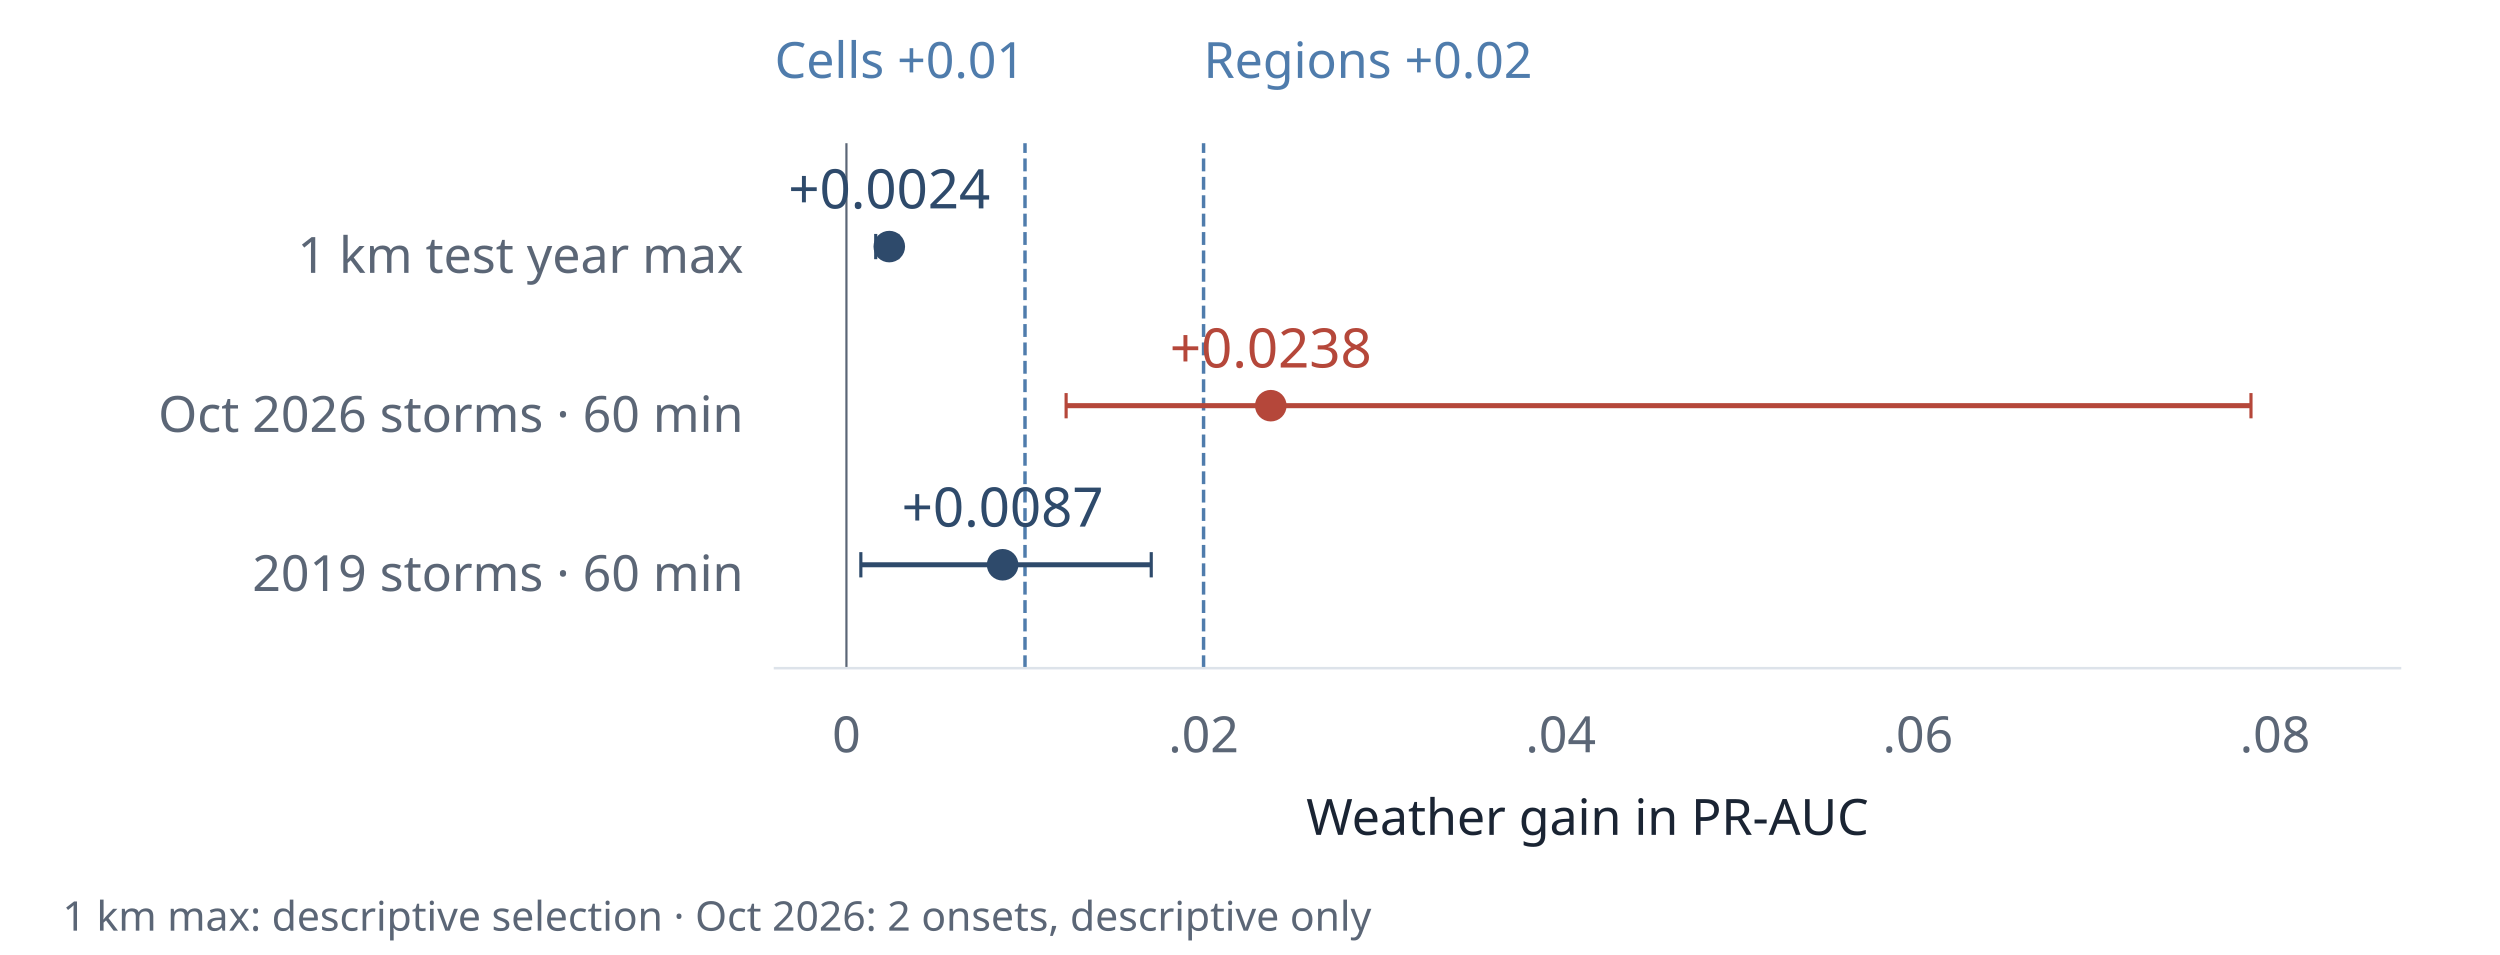
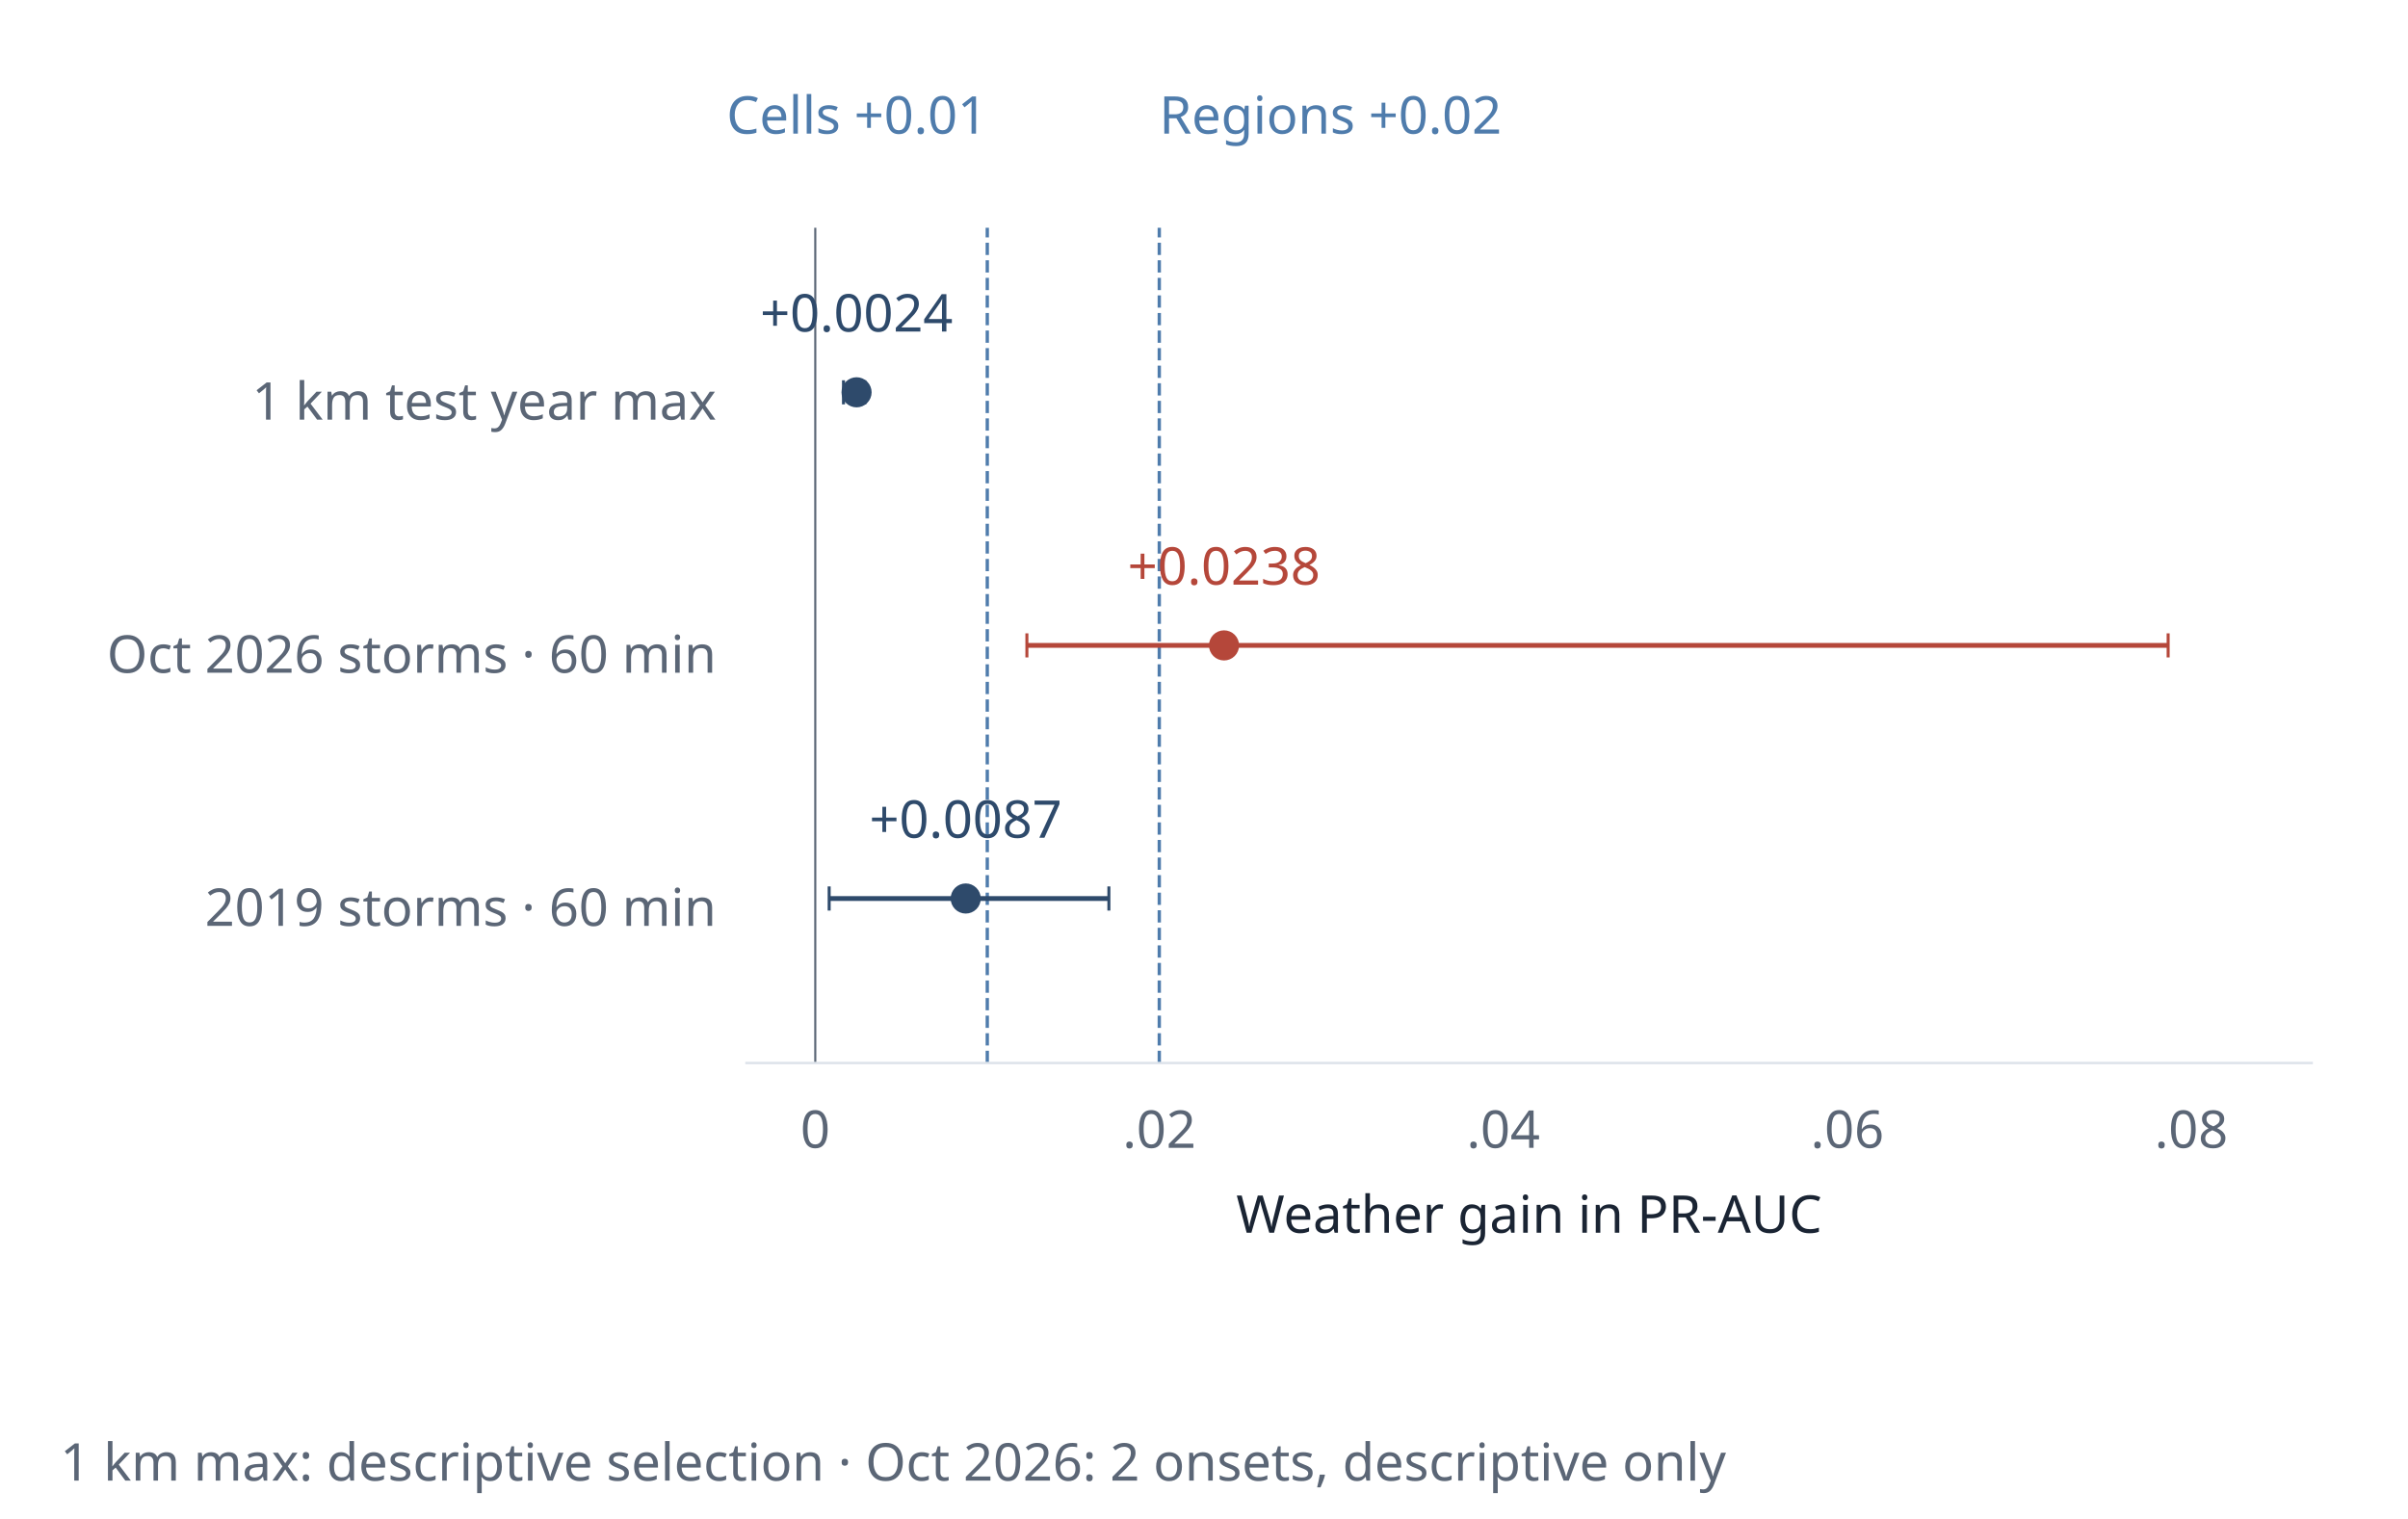
- <svg xmlns="http://www.w3.org/2000/svg" xmlns:xlink="http://www.w3.org/1999/xlink" width="792pt" height="302.4pt" viewBox="0 0 792 302.4" version="1.1">
+ <svg xmlns="http://www.w3.org/2000/svg" xmlns:xlink="http://www.w3.org/1999/xlink" width="799.2pt" height="504pt" viewBox="0 0 799.2 504" version="1.1">
  <defs>
    <style type="text/css">*{stroke-linejoin: round; stroke-linecap: butt}</style>
  </defs>
  <g id="figure_1">
    <g id="patch_1">
-       <path d="M 0 302.4  L 792 302.4  L 792 0  L 0 0  L 0 302.4  z " style="fill: none" />
+       <path d="M 0 504  L 799.2 504  L 799.2 0  L 0 0  L 0 504  z " style="fill: none" />
    </g>
    <g id="axes_1">
      <g id="patch_2">
-         <path d="M 245.52 211.68  L 760.32 211.68  L 760.32 45.36  L 245.52 45.36  L 245.52 211.68  z " style="fill: none" />
+         <path d="M 247.752 352.8  L 767.232 352.8  L 767.232 75.6  L 247.752 75.6  L 247.752 352.8  z " style="fill: none" />
      </g>
      <g id="matplotlib.axis_1">
        <g id="xtick_1">
          <g id="line2d_1" />
          <g id="text_1">
-             <text style="font-size: 15.84px; font-family: 'Poppins'; text-anchor: middle; fill: #5b6676" x="268.149" y="238.312" transform="rotate(-0 268.1486 238.312)">0</text>
+             <text style="font-size: 17.28px; font-family: 'Poppins'; text-anchor: middle; fill: #5b6676" x="270.586" y="380.944" transform="rotate(-0 270.5863 380.944)">0</text>
          </g>
        </g>
        <g id="xtick_2">
          <g id="line2d_2" />
          <g id="text_2">
-             <text style="font-size: 15.84px; font-family: 'Poppins'; text-anchor: middle; fill: #5b6676" x="381.291" y="238.312" transform="rotate(-0 381.2914 238.312)">.02</text>
+             <text style="font-size: 17.28px; font-family: 'Poppins'; text-anchor: middle; fill: #5b6676" x="384.758" y="380.944" transform="rotate(-0 384.7577 380.944)">.02</text>
          </g>
        </g>
        <g id="xtick_3">
          <g id="line2d_3" />
          <g id="text_3">
-             <text style="font-size: 15.84px; font-family: 'Poppins'; text-anchor: middle; fill: #5b6676" x="494.434" y="238.312" transform="rotate(-0 494.4343 238.312)">.04</text>
+             <text style="font-size: 17.28px; font-family: 'Poppins'; text-anchor: middle; fill: #5b6676" x="498.929" y="380.944" transform="rotate(-0 498.9291 380.944)">.04</text>
          </g>
        </g>
        <g id="xtick_4">
          <g id="line2d_4" />
          <g id="text_4">
-             <text style="font-size: 15.84px; font-family: 'Poppins'; text-anchor: middle; fill: #5b6676" x="607.577" y="238.312" transform="rotate(-0 607.5771 238.312)">.06</text>
+             <text style="font-size: 17.28px; font-family: 'Poppins'; text-anchor: middle; fill: #5b6676" x="613.101" y="380.944" transform="rotate(-0 613.1006 380.944)">.06</text>
          </g>
        </g>
        <g id="xtick_5">
          <g id="line2d_5" />
          <g id="text_5">
-             <text style="font-size: 15.84px; font-family: 'Poppins'; text-anchor: middle; fill: #5b6676" x="720.72" y="238.312" transform="rotate(-0 720.72 238.312)">.08</text>
+             <text style="font-size: 17.28px; font-family: 'Poppins'; text-anchor: middle; fill: #5b6676" x="727.272" y="380.944" transform="rotate(-0 727.272 380.944)">.08</text>
          </g>
        </g>
        <g id="text_6">
-           <text style="font-size: 15.84px; font-family: 'Poppins'; text-anchor: middle; fill: #1a2433" x="502.92" y="264.488" transform="rotate(-0 502.92 264.488)">Weather gain in PR-AUC</text>
+           <text style="font-size: 17.28px; font-family: 'Poppins'; text-anchor: middle; fill: #1a2433" x="507.492" y="409.136" transform="rotate(-0 507.492 409.136)">Weather gain in PR-AUC</text>
        </g>
      </g>
      <g id="matplotlib.axis_2">
        <g id="ytick_1">
          <g id="line2d_6" />
          <g id="text_7">
-             <text style="font-size: 15.84px; font-family: 'Poppins'; text-anchor: end; fill: #5b6676" x="235.52" y="86.436" transform="rotate(-0 235.52 86.436)">1 km test year max</text>
+             <text style="font-size: 17.28px; font-family: 'Poppins'; text-anchor: end; fill: #5b6676" x="237.752" y="139.272" transform="rotate(-0 237.752 139.272)">1 km test year max</text>
          </g>
        </g>
        <g id="ytick_2">
          <g id="line2d_7" />
          <g id="text_8">
-             <text style="font-size: 15.84px; font-family: 'Poppins'; text-anchor: end; fill: #5b6676" x="235.52" y="136.836" transform="rotate(-0 235.52 136.836)">Oct 2026 storms · 60 min</text>
+             <text style="font-size: 17.28px; font-family: 'Poppins'; text-anchor: end; fill: #5b6676" x="237.752" y="223.272" transform="rotate(-0 237.752 223.272)">Oct 2026 storms · 60 min</text>
          </g>
        </g>
        <g id="ytick_3">
          <g id="line2d_8" />
          <g id="text_9">
-             <text style="font-size: 15.84px; font-family: 'Poppins'; text-anchor: end; fill: #5b6676" x="235.52" y="187.236" transform="rotate(-0 235.52 187.236)">2019 storms · 60 min</text>
+             <text style="font-size: 17.28px; font-family: 'Poppins'; text-anchor: end; fill: #5b6676" x="237.752" y="307.272" transform="rotate(-0 237.752 307.272)">2019 storms · 60 min</text>
          </g>
        </g>
      </g>
      <g id="line2d_9">
-         <path d="M 324.72 211.68  L 324.72 45.36  " clip-path="url(#pfe554767e5)" style="fill: none; stroke-dasharray: 4.07,1.76; stroke-dashoffset: 0; stroke: #4f7cac; stroke-width: 1.1" />
+         <path d="M 327.672 352.8  L 327.672 75.6  " clip-path="url(#pa3bdf1bcf9)" style="fill: none; stroke-dasharray: 4.07,1.76; stroke-dashoffset: 0; stroke: #4f7cac; stroke-width: 1.1" />
      </g>
      <g id="line2d_10">
-         <path d="M 381.291 211.68  L 381.291 45.36  " clip-path="url(#pfe554767e5)" style="fill: none; stroke-dasharray: 4.07,1.76; stroke-dashoffset: 0; stroke: #4f7cac; stroke-width: 1.1" />
+         <path d="M 384.758 352.8  L 384.758 75.6  " clip-path="url(#pa3bdf1bcf9)" style="fill: none; stroke-dasharray: 4.07,1.76; stroke-dashoffset: 0; stroke: #4f7cac; stroke-width: 1.1" />
      </g>
      <g id="line2d_11">
-         <path d="M 268.149 211.68  L 268.149 45.36  " clip-path="url(#pfe554767e5)" style="fill: none; stroke: #5b6676; stroke-width: 0.7; stroke-linecap: square" />
+         <path d="M 270.586 352.8  L 270.586 75.6  " clip-path="url(#pa3bdf1bcf9)" style="fill: none; stroke: #5b6676; stroke-width: 0.7; stroke-linecap: square" />
      </g>
      <g id="patch_3">
-         <path d="M 245.52 211.68  L 760.32 211.68  " style="fill: none; stroke: #dde3ea; stroke-width: 0.8; stroke-linejoin: miter; stroke-linecap: square" />
+         <path d="M 247.752 352.8  L 767.232 352.8  " style="fill: none; stroke: #dde3ea; stroke-width: 0.8; stroke-linejoin: miter; stroke-linecap: square" />
      </g>
      <g id="text_10">
-         <text style="font-size: 17.28px; font-family: 'Poppins'; text-anchor: middle; fill: #2e4a6b" x="281.726" y="66.024" transform="rotate(-0 281.7257 66.024)">+0.0024</text>
+         <text style="font-size: 17.28px; font-family: 'Poppins'; text-anchor: middle; fill: #2e4a6b" x="284.287" y="110.04" transform="rotate(-0 284.2869 110.04)">+0.0024</text>
      </g>
      <g id="text_11">
-         <text style="font-size: 17.28px; font-family: 'Poppins'; text-anchor: middle; fill: #b5473a" x="402.589" y="116.424" transform="rotate(-0 402.5892 116.424)">+0.0238</text>
+         <text style="font-size: 17.28px; font-family: 'Poppins'; text-anchor: middle; fill: #b5473a" x="406.249" y="194.04" transform="rotate(-0 406.2491 194.04)">+0.0238</text>
      </g>
      <g id="text_12">
-         <text style="font-size: 17.28px; font-family: 'Poppins'; text-anchor: middle; fill: #2e4a6b" x="317.633" y="166.824" transform="rotate(-0 317.6329 166.824)">+0.0087</text>
+         <text style="font-size: 17.28px; font-family: 'Poppins'; text-anchor: middle; fill: #2e4a6b" x="320.52" y="278.04" transform="rotate(-0 320.5205 278.04)">+0.0087</text>
      </g>
      <g id="text_13">
-         <text style="font-size: 15.84px; font-family: 'Poppins'; text-anchor: end; fill: #4f7cac" x="324.72" y="24.696" transform="rotate(-0 324.72 24.696)">Cells +0.01</text>
+         <text style="font-size: 17.28px; font-family: 'Poppins'; text-anchor: end; fill: #4f7cac" x="327.672" y="44.352" transform="rotate(-0 327.672 44.352)">Cells +0.01</text>
      </g>
      <g id="text_14">
-         <text style="font-size: 15.84px; font-family: 'Poppins'; text-anchor: start; fill: #4f7cac" x="381.291" y="24.696" transform="rotate(-0 381.2914 24.696)">Regions +0.02</text>
+         <text style="font-size: 17.28px; font-family: 'Poppins'; text-anchor: start; fill: #4f7cac" x="384.758" y="44.352" transform="rotate(-0 384.7577 44.352)">Regions +0.02</text>
      </g>
      <g id="LineCollection_1">
-         <path d="M 277.426 78.12  L 284.441 78.12  " clip-path="url(#pfe554767e5)" style="fill: none; stroke: #2e4a6b; stroke-width: 1.6" />
+         <path d="M 279.948 130.2  L 287.027 130.2  " clip-path="url(#pa3bdf1bcf9)" style="fill: none; stroke: #2e4a6b; stroke-width: 1.6" />
      </g>
      <g id="line2d_12">
        <defs>
          <path id="m8970745eac" d="M 0 4  L 0 -4  " style="stroke: #2e4a6b" />
        </defs>
-         <g clip-path="url(#pfe554767e5)">
-           <use xlink:href="#m8970745eac" x="277.426" y="78.12" style="fill: #2e4a6b; stroke: #2e4a6b" />
+         <g clip-path="url(#pa3bdf1bcf9)">
+           <use xlink:href="#m8970745eac" x="279.948" y="130.2" style="fill: #2e4a6b; stroke: #2e4a6b" />
        </g>
      </g>
      <g id="line2d_13">
-         <g clip-path="url(#pfe554767e5)">
-           <use xlink:href="#m8970745eac" x="284.441" y="78.12" style="fill: #2e4a6b; stroke: #2e4a6b" />
+         <g clip-path="url(#pa3bdf1bcf9)">
+           <use xlink:href="#m8970745eac" x="287.027" y="130.2" style="fill: #2e4a6b; stroke: #2e4a6b" />
        </g>
      </g>
      <g id="LineCollection_2">
-         <path d="M 337.749 128.52  L 713.11 128.52  " clip-path="url(#pfe554767e5)" style="fill: none; stroke: #b5473a; stroke-width: 1.6" />
+         <path d="M 340.819 214.2  L 719.593 214.2  " clip-path="url(#pa3bdf1bcf9)" style="fill: none; stroke: #b5473a; stroke-width: 1.6" />
      </g>
      <g id="line2d_14">
        <defs>
          <path id="ma57f659477" d="M 0 4  L 0 -4  " style="stroke: #b5473a" />
        </defs>
-         <g clip-path="url(#pfe554767e5)">
-           <use xlink:href="#ma57f659477" x="337.749" y="128.52" style="fill: #b5473a; stroke: #b5473a" />
+         <g clip-path="url(#pa3bdf1bcf9)">
+           <use xlink:href="#ma57f659477" x="340.819" y="214.2" style="fill: #b5473a; stroke: #b5473a" />
        </g>
      </g>
      <g id="line2d_15">
-         <g clip-path="url(#pfe554767e5)">
-           <use xlink:href="#ma57f659477" x="713.11" y="128.52" style="fill: #b5473a; stroke: #b5473a" />
+         <g clip-path="url(#pa3bdf1bcf9)">
+           <use xlink:href="#ma57f659477" x="719.593" y="214.2" style="fill: #b5473a; stroke: #b5473a" />
        </g>
      </g>
      <g id="LineCollection_3">
-         <path d="M 272.714 178.92  L 364.715 178.92  " clip-path="url(#pfe554767e5)" style="fill: none; stroke: #2e4a6b; stroke-width: 1.6" />
+         <path d="M 275.194 298.2  L 368.03 298.2  " clip-path="url(#pa3bdf1bcf9)" style="fill: none; stroke: #2e4a6b; stroke-width: 1.6" />
      </g>
      <g id="line2d_16">
-         <g clip-path="url(#pfe554767e5)">
-           <use xlink:href="#m8970745eac" x="272.714" y="178.92" style="fill: #2e4a6b; stroke: #2e4a6b" />
+         <g clip-path="url(#pa3bdf1bcf9)">
+           <use xlink:href="#m8970745eac" x="275.194" y="298.2" style="fill: #2e4a6b; stroke: #2e4a6b" />
        </g>
      </g>
      <g id="line2d_17">
-         <g clip-path="url(#pfe554767e5)">
-           <use xlink:href="#m8970745eac" x="364.715" y="178.92" style="fill: #2e4a6b; stroke: #2e4a6b" />
+         <g clip-path="url(#pa3bdf1bcf9)">
+           <use xlink:href="#m8970745eac" x="368.03" y="298.2" style="fill: #2e4a6b; stroke: #2e4a6b" />
        </g>
      </g>
      <g id="line2d_18">
        <defs>
          <path id="m25fe991716" d="M 0 4.5  C 1.193 4.5 2.338 4.026 3.182 3.182  C 4.026 2.338 4.5 1.193 4.5 0  C 4.5 -1.193 4.026 -2.338 3.182 -3.182  C 2.338 -4.026 1.193 -4.5 0 -4.5  C -1.193 -4.5 -2.338 -4.026 -3.182 -3.182  C -4.026 -2.338 -4.5 -1.193 -4.5 0  C -4.5 1.193 -4.026 2.338 -3.182 3.182  C -2.338 4.026 -1.193 4.5 0 4.5  z " style="stroke: #2e4a6b" />
        </defs>
-         <g clip-path="url(#pfe554767e5)">
-           <use xlink:href="#m25fe991716" x="281.726" y="78.12" style="fill: #2e4a6b; stroke: #2e4a6b" />
+         <g clip-path="url(#pa3bdf1bcf9)">
+           <use xlink:href="#m25fe991716" x="284.287" y="130.2" style="fill: #2e4a6b; stroke: #2e4a6b" />
        </g>
      </g>
      <g id="line2d_19">
        <defs>
          <path id="m56143dcd3c" d="M 0 4.5  C 1.193 4.5 2.338 4.026 3.182 3.182  C 4.026 2.338 4.5 1.193 4.5 0  C 4.5 -1.193 4.026 -2.338 3.182 -3.182  C 2.338 -4.026 1.193 -4.5 0 -4.5  C -1.193 -4.5 -2.338 -4.026 -3.182 -3.182  C -4.026 -2.338 -4.5 -1.193 -4.5 0  C -4.5 1.193 -4.026 2.338 -3.182 3.182  C -2.338 4.026 -1.193 4.5 0 4.5  z " style="stroke: #b5473a" />
        </defs>
-         <g clip-path="url(#pfe554767e5)">
-           <use xlink:href="#m56143dcd3c" x="402.589" y="128.52" style="fill: #b5473a; stroke: #b5473a" />
+         <g clip-path="url(#pa3bdf1bcf9)">
+           <use xlink:href="#m56143dcd3c" x="406.249" y="214.2" style="fill: #b5473a; stroke: #b5473a" />
        </g>
      </g>
      <g id="line2d_20">
-         <g clip-path="url(#pfe554767e5)">
-           <use xlink:href="#m25fe991716" x="317.633" y="178.92" style="fill: #2e4a6b; stroke: #2e4a6b" />
+         <g clip-path="url(#pa3bdf1bcf9)">
+           <use xlink:href="#m25fe991716" x="320.52" y="298.2" style="fill: #2e4a6b; stroke: #2e4a6b" />
        </g>
      </g>
    </g>
    <g id="text_15">
-       <text style="font-size: 12.96px; font-family: 'Poppins'; text-anchor: start; fill: #5b6676" x="19.8" y="294.84" transform="rotate(-0 19.8 294.84)">1 km max: descriptive selection · Oct 2026: 2 onsets, descriptive only</text>
+       <text style="font-size: 17.28px; font-family: 'Poppins'; text-anchor: start; fill: #5b6676" x="19.98" y="491.4" transform="rotate(-0 19.98 491.4)">1 km max: descriptive selection · Oct 2026: 2 onsets, descriptive only</text>
    </g>
  </g>
  <defs>
-     <clipPath id="pfe554767e5">
-       <rect x="245.52" y="45.36" width="514.8" height="166.32" />
+     <clipPath id="pa3bdf1bcf9">
+       <rect x="247.752" y="75.6" width="519.48" height="277.2" />
    </clipPath>
  </defs>
</svg>
